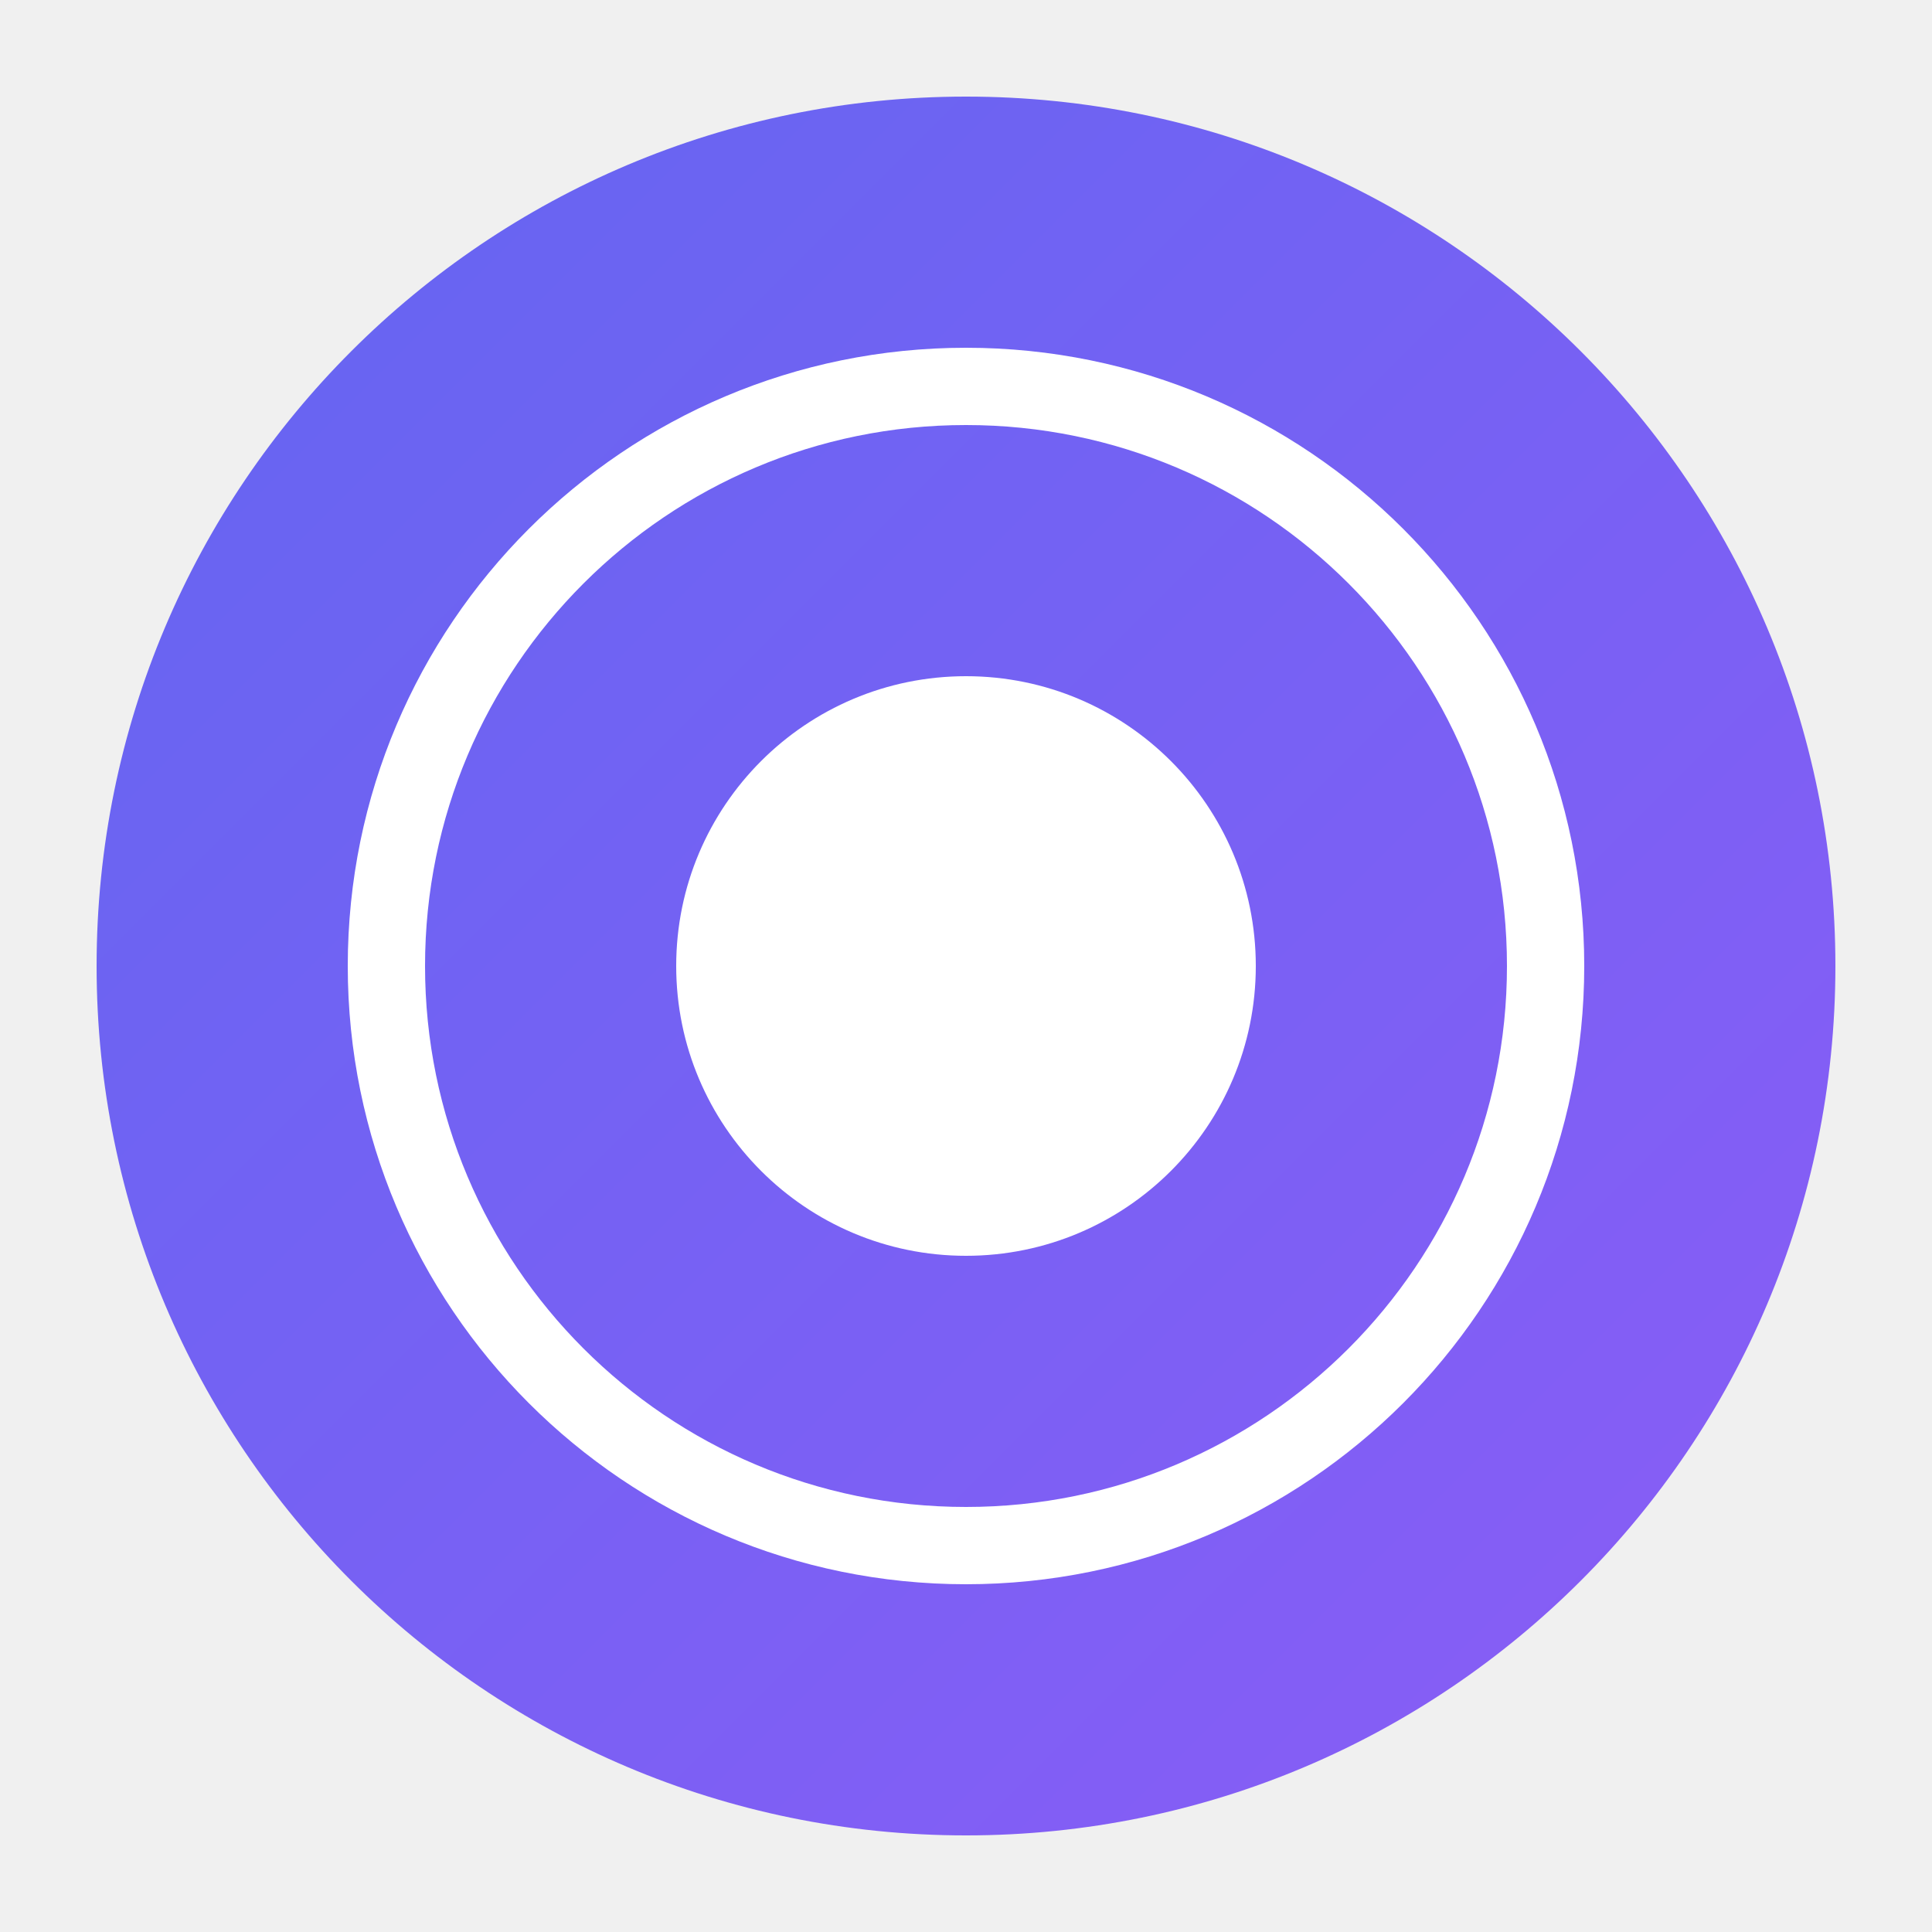
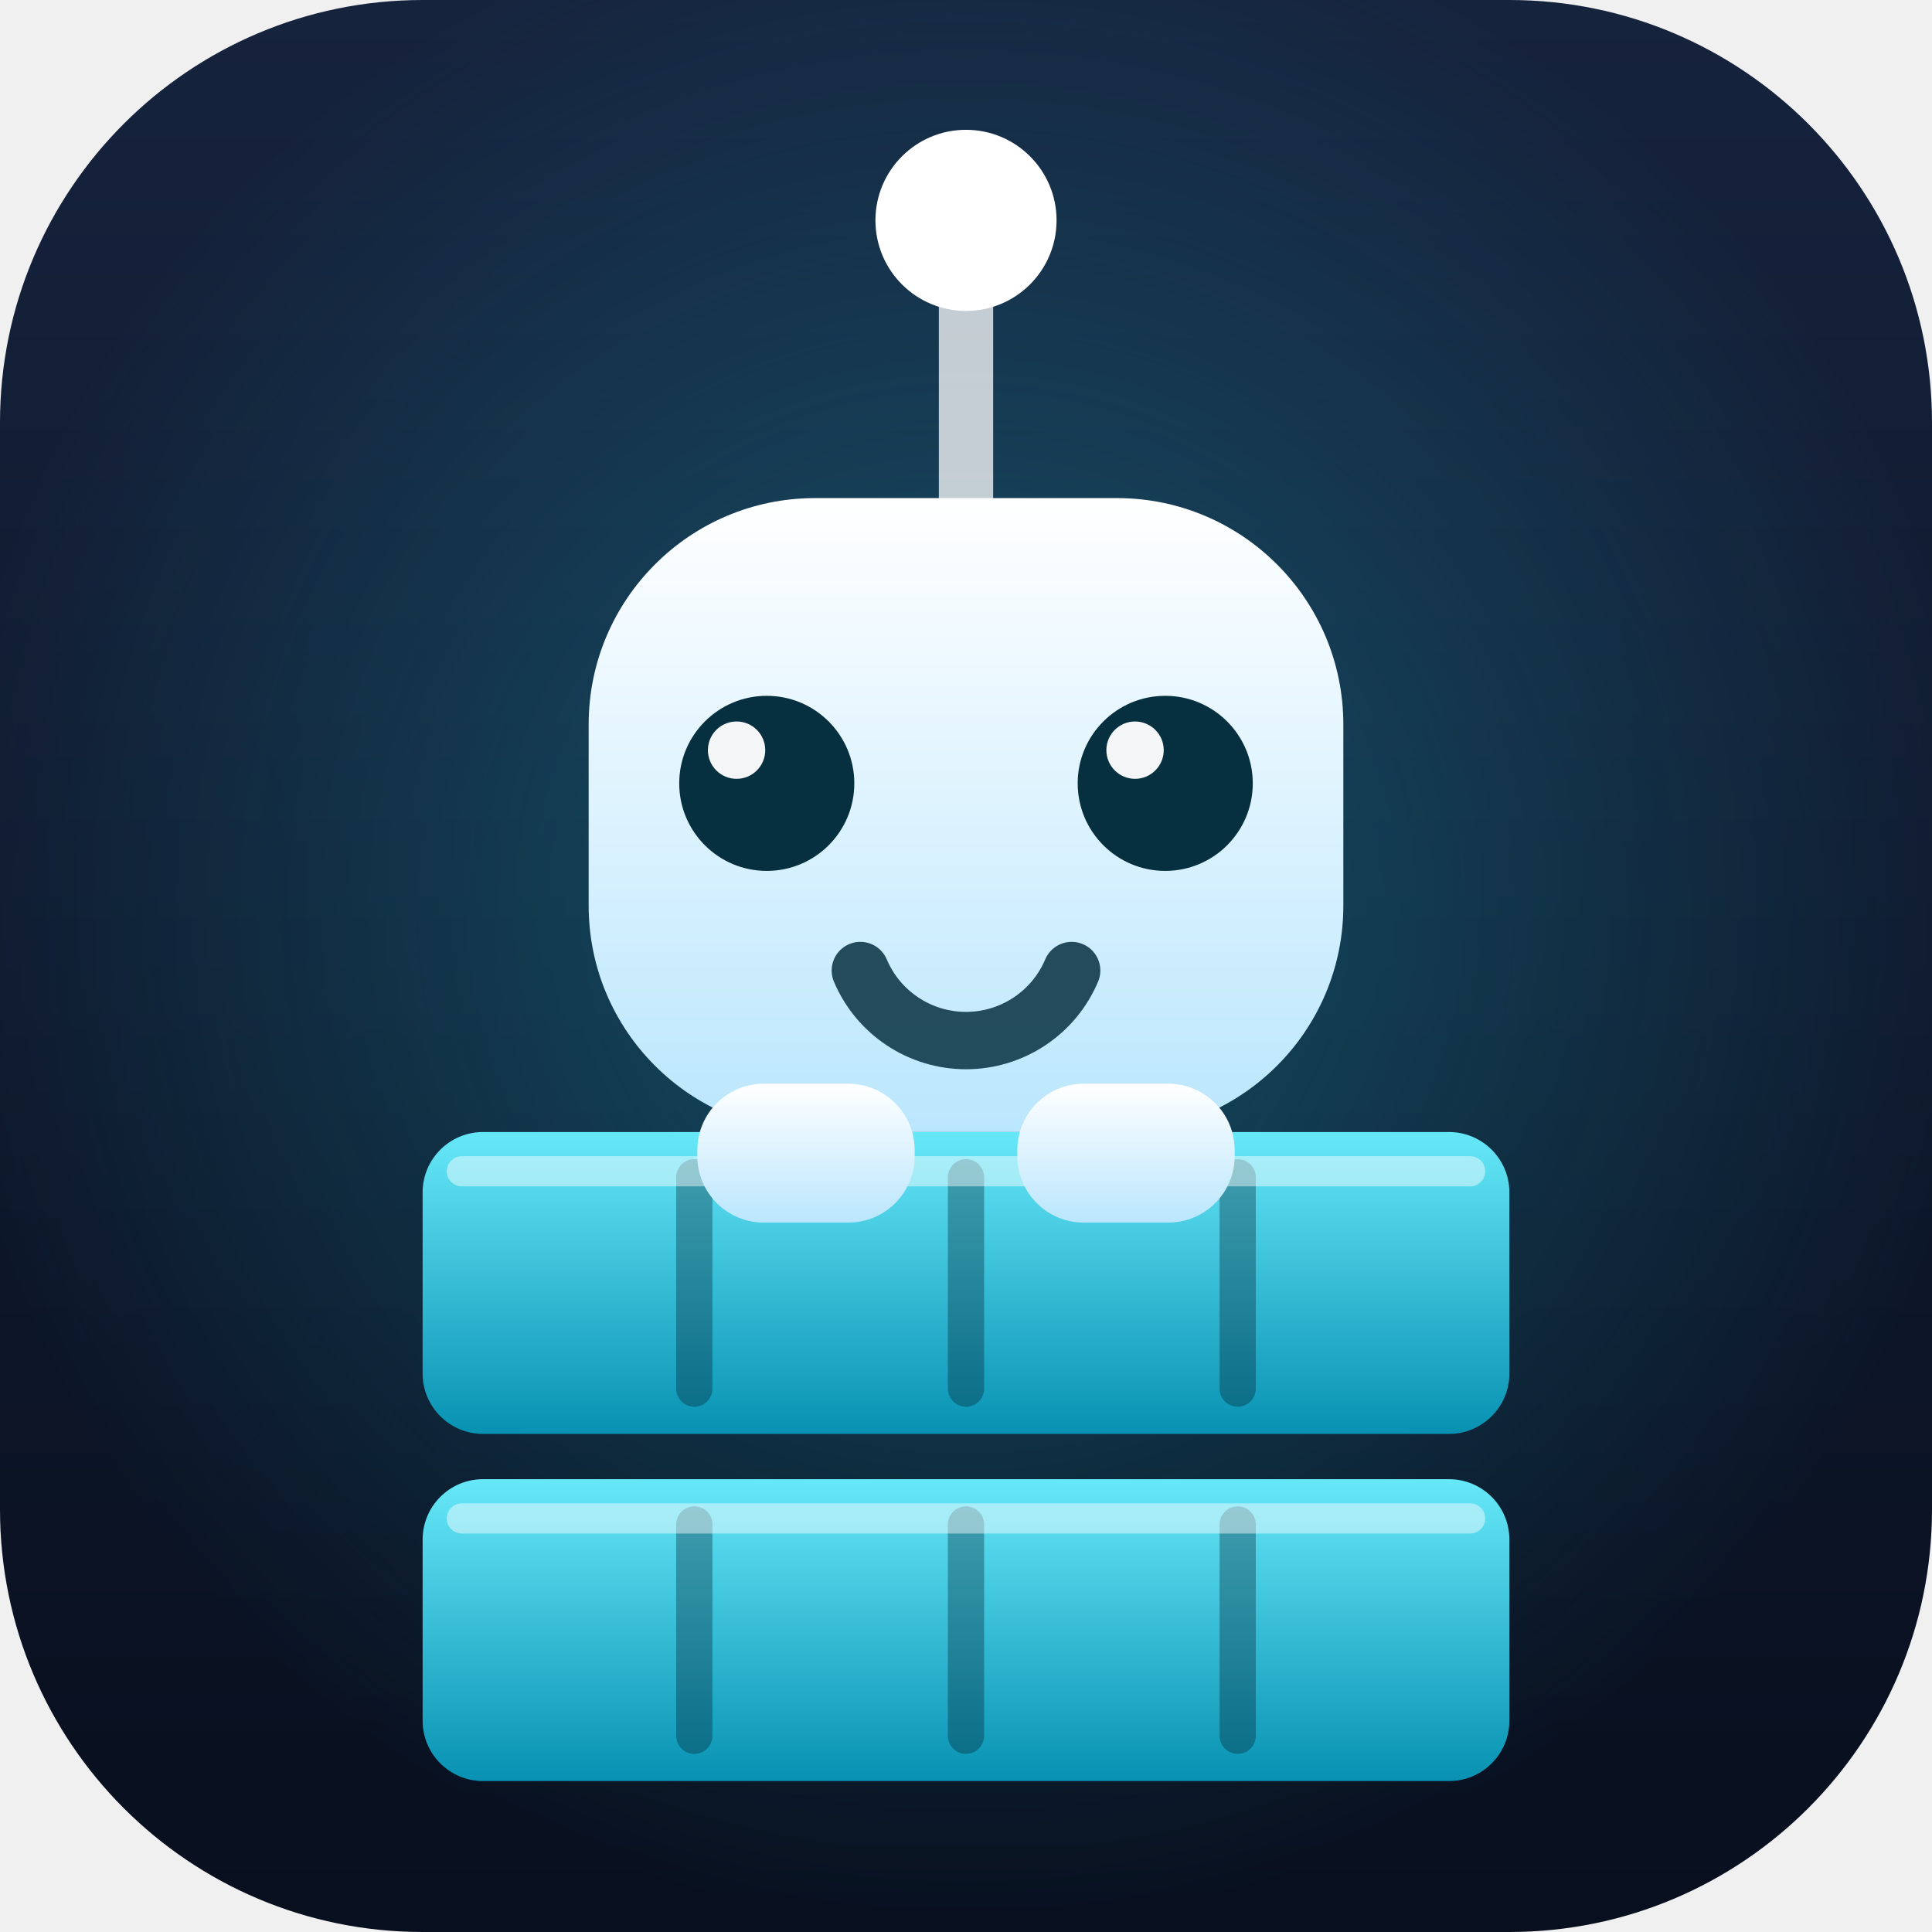
- <svg xmlns="http://www.w3.org/2000/svg" viewBox="0 0 100 100">
+ <svg xmlns="http://www.w3.org/2000/svg" viewBox="0 0 64 64" width="64" height="64" role="img" aria-label="Portal">
  <defs>
-     <linearGradient id="grad" x1="0%" y1="0%" x2="100%" y2="100%">
-       <stop offset="0%" style="stop-color:#6366f1;stop-opacity:1" />
-       <stop offset="100%" style="stop-color:#8b5cf6;stop-opacity:1" />
+     <linearGradient id="pl-tile" x1="0" y1="0" x2="0" y2="1">
+       <stop offset="0" stop-color="#16233d" />
+       <stop offset="1" stop-color="#080f1e" />
    </linearGradient>
+     <radialGradient id="pl-halo" cx="32" cy="30" r="34" gradientUnits="userSpaceOnUse">
+       <stop offset="0" stop-color="#22d3ee" stop-opacity="0.3" />
+       <stop offset="1" stop-color="#22d3ee" stop-opacity="0" />
+     </radialGradient>
+     <linearGradient id="pl-mascot" x1="0" y1="0" x2="0" y2="1">
+       <stop offset="0" stop-color="#ffffff" />
+       <stop offset="1" stop-color="#bae6fd" />
+     </linearGradient>
+     <linearGradient id="pl-container" x1="0" y1="0" x2="0" y2="1">
+       <stop offset="0" stop-color="#67e8f9" />
+       <stop offset="1" stop-color="#0891b2" />
+     </linearGradient>
+     <clipPath id="pl-clip">
+       <rect width="64" height="64" rx="14" />
+     </clipPath>
  </defs>
-   <circle cx="50" cy="50" r="45" fill="url(#grad)" />
-   <circle cx="50" cy="50" r="30" fill="none" stroke="white" stroke-width="4" />
-   <circle cx="50" cy="50" r="15" fill="white" />
+   <g clip-path="url(#pl-clip)">
+     <rect width="64" height="64" rx="14" fill="url(#pl-tile)" />
+     <circle cx="32" cy="30" r="34" fill="url(#pl-halo)" />
+   </g>
+   <rect x="14" y="49" width="36" height="10" rx="2" fill="url(#pl-container)" />
+   <path d="M23 50.5V57.5" stroke="#04222e" stroke-opacity="0.35" stroke-width="1.2" stroke-linecap="round" />
+   <path d="M32 50.5V57.5" stroke="#04222e" stroke-opacity="0.35" stroke-width="1.2" stroke-linecap="round" />
+   <path d="M41 50.5V57.5" stroke="#04222e" stroke-opacity="0.35" stroke-width="1.2" stroke-linecap="round" />
+   <path d="M15.3 50.3H48.7" stroke="#ffffff" stroke-opacity="0.45" stroke-width="1" stroke-linecap="round" />
+   <rect x="14" y="37.5" width="36" height="10" rx="2" fill="url(#pl-container)" />
+   <path d="M23 39V46" stroke="#04222e" stroke-opacity="0.35" stroke-width="1.2" stroke-linecap="round" />
+   <path d="M32 39V46" stroke="#04222e" stroke-opacity="0.35" stroke-width="1.2" stroke-linecap="round" />
+   <path d="M41 39V46" stroke="#04222e" stroke-opacity="0.35" stroke-width="1.2" stroke-linecap="round" />
+   <path d="M15.3 38.8H48.7" stroke="#ffffff" stroke-opacity="0.45" stroke-width="1" stroke-linecap="round" />
+   <path d="M32 16.5V9.9" stroke="#ffffff" stroke-opacity="0.75" stroke-width="1.8" stroke-linecap="round" />
+   <circle cx="32" cy="7.3" r="3" fill="#ffffff" />
+   <rect x="19.5" y="16.5" width="25" height="21" rx="7.5" fill="url(#pl-mascot)" />
+   <rect x="23.1" y="35.9" width="7.2" height="4.6" rx="2.2" fill="url(#pl-mascot)" />
+   <rect x="33.7" y="35.9" width="7.2" height="4.6" rx="2.2" fill="url(#pl-mascot)" />
+   <circle cx="25.4" cy="25.95" r="2.9" fill="#06303f" />
+   <circle cx="24.4" cy="24.85" r="0.95" fill="#ffffff" fill-opacity="0.95" />
+   <circle cx="38.6" cy="25.95" r="2.9" fill="#06303f" />
+   <circle cx="37.6" cy="24.85" r="0.95" fill="#ffffff" fill-opacity="0.95" />
+   <path d="M28.5 32.15a3.8 3.8 0 0 0 7 0" fill="none" stroke="#06303f" stroke-opacity="0.85" stroke-width="1.9" stroke-linecap="round" />
</svg>
